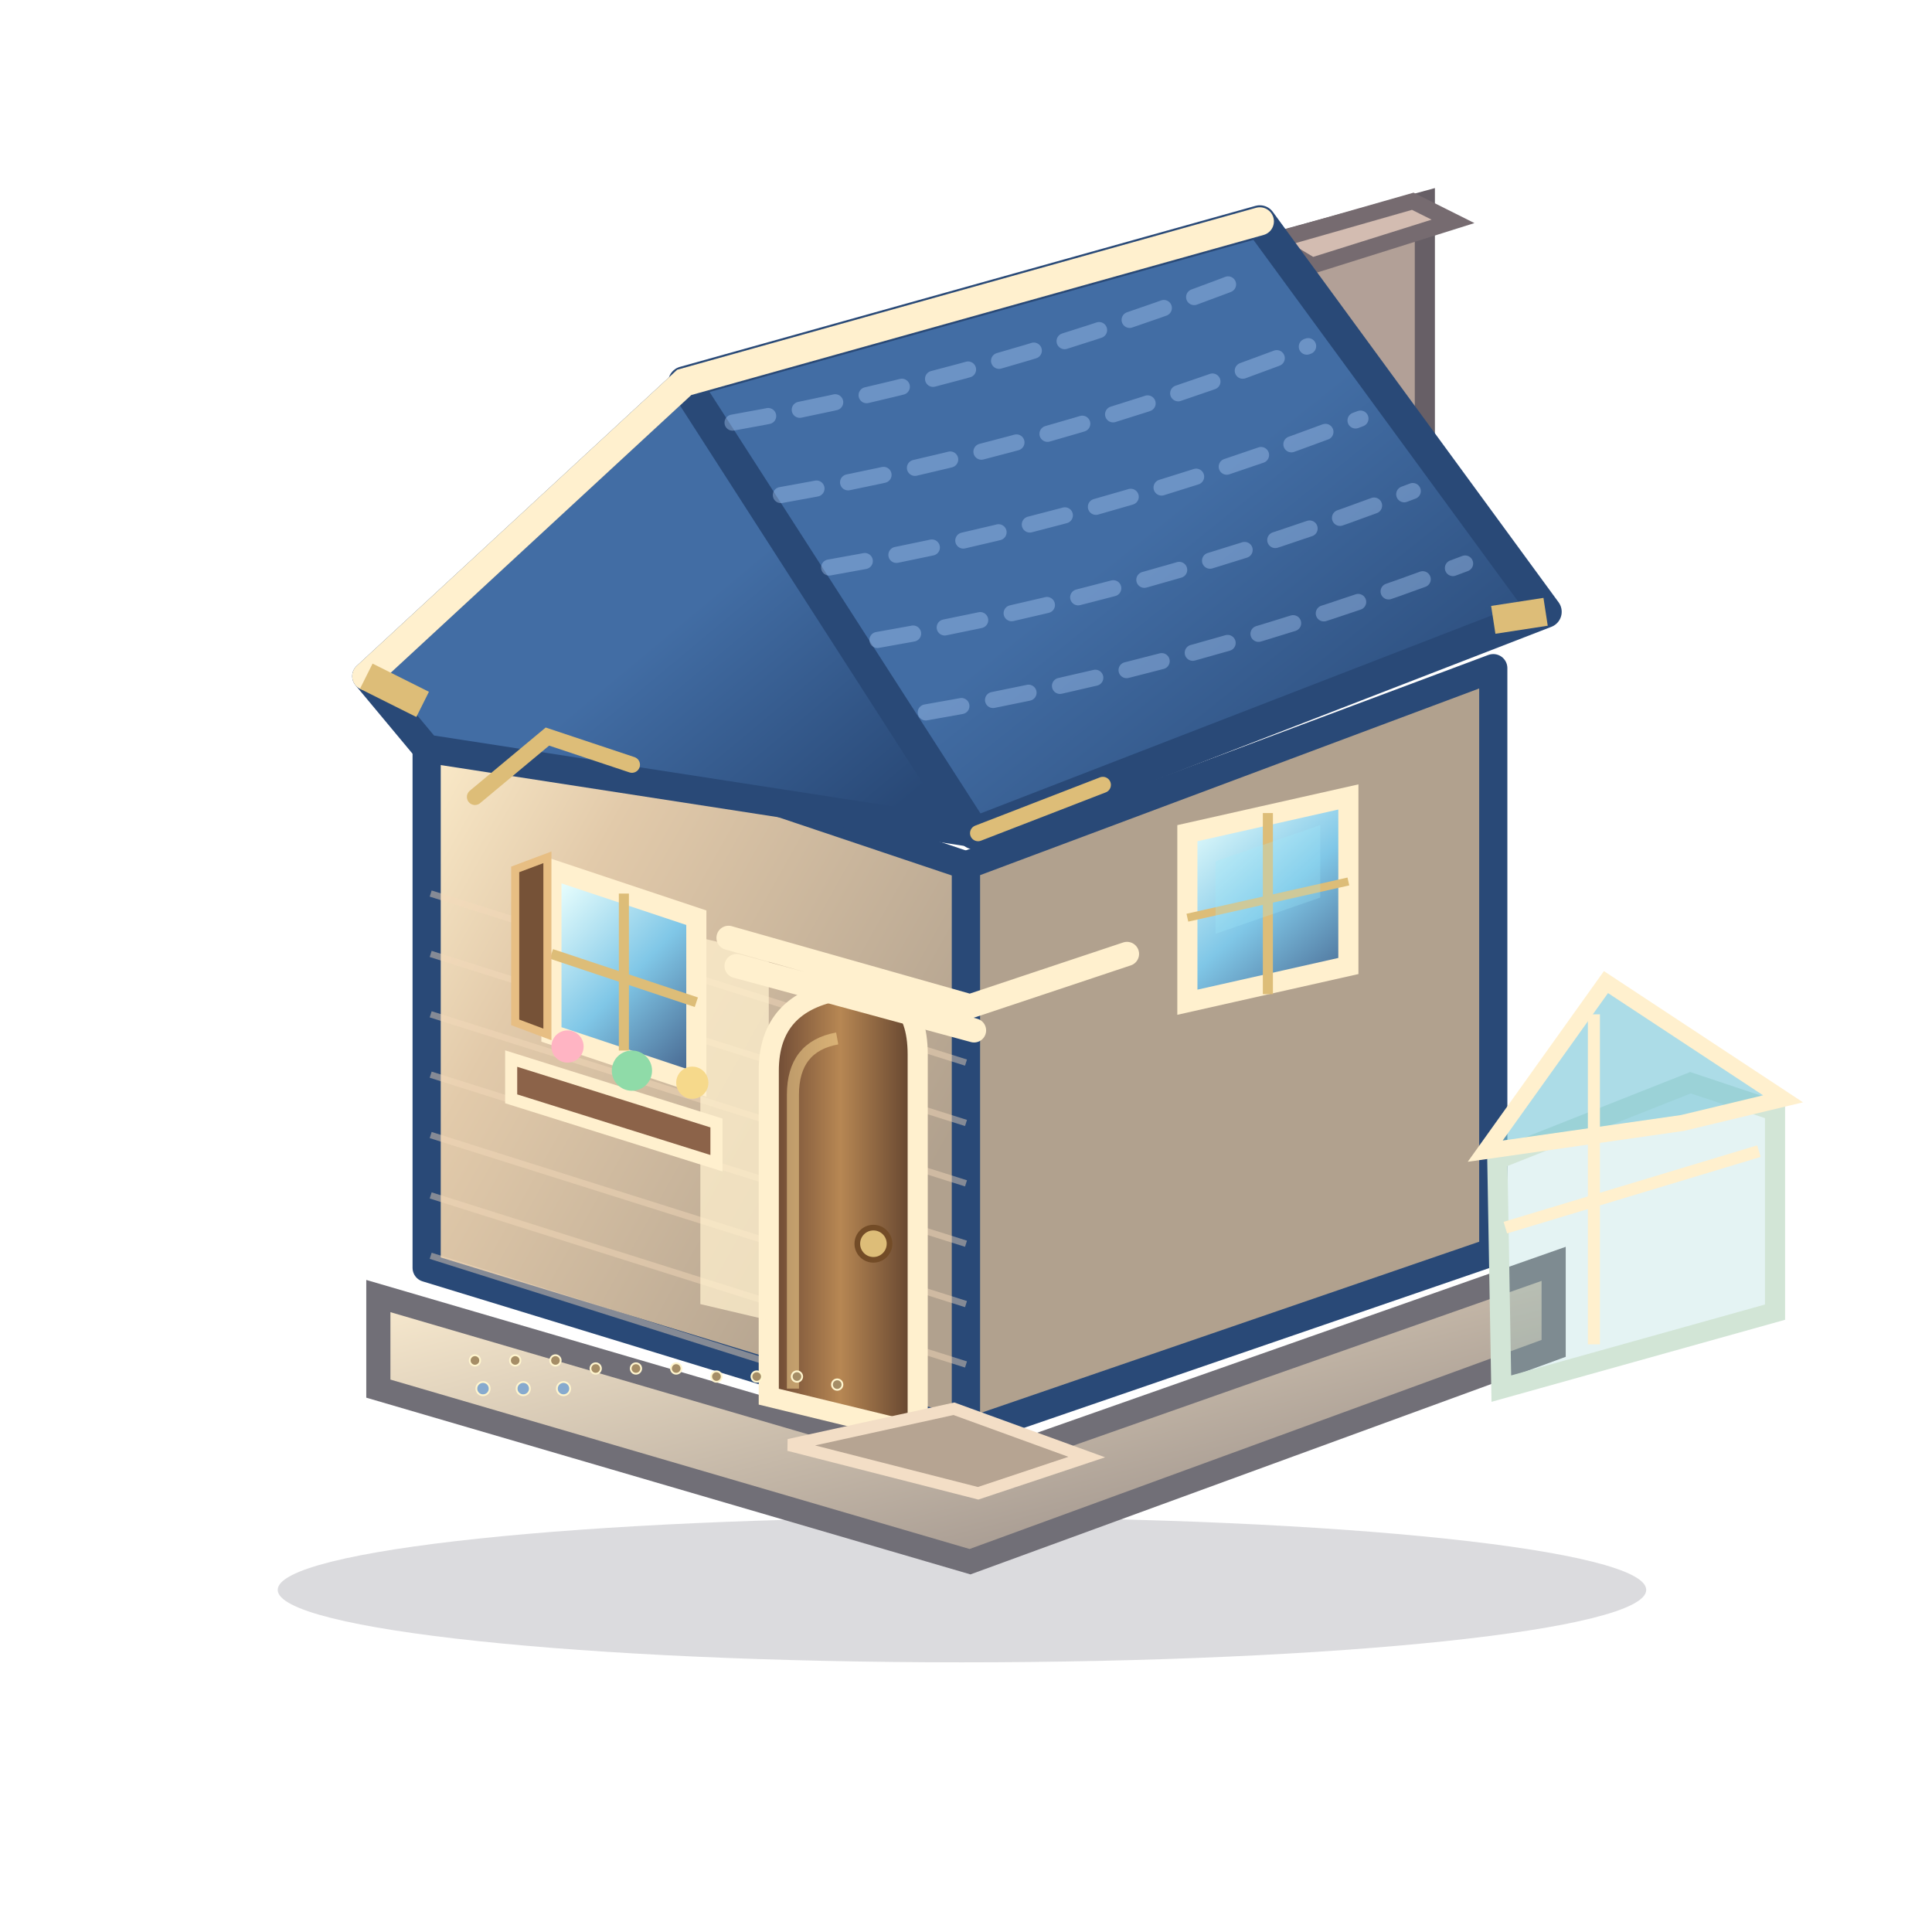
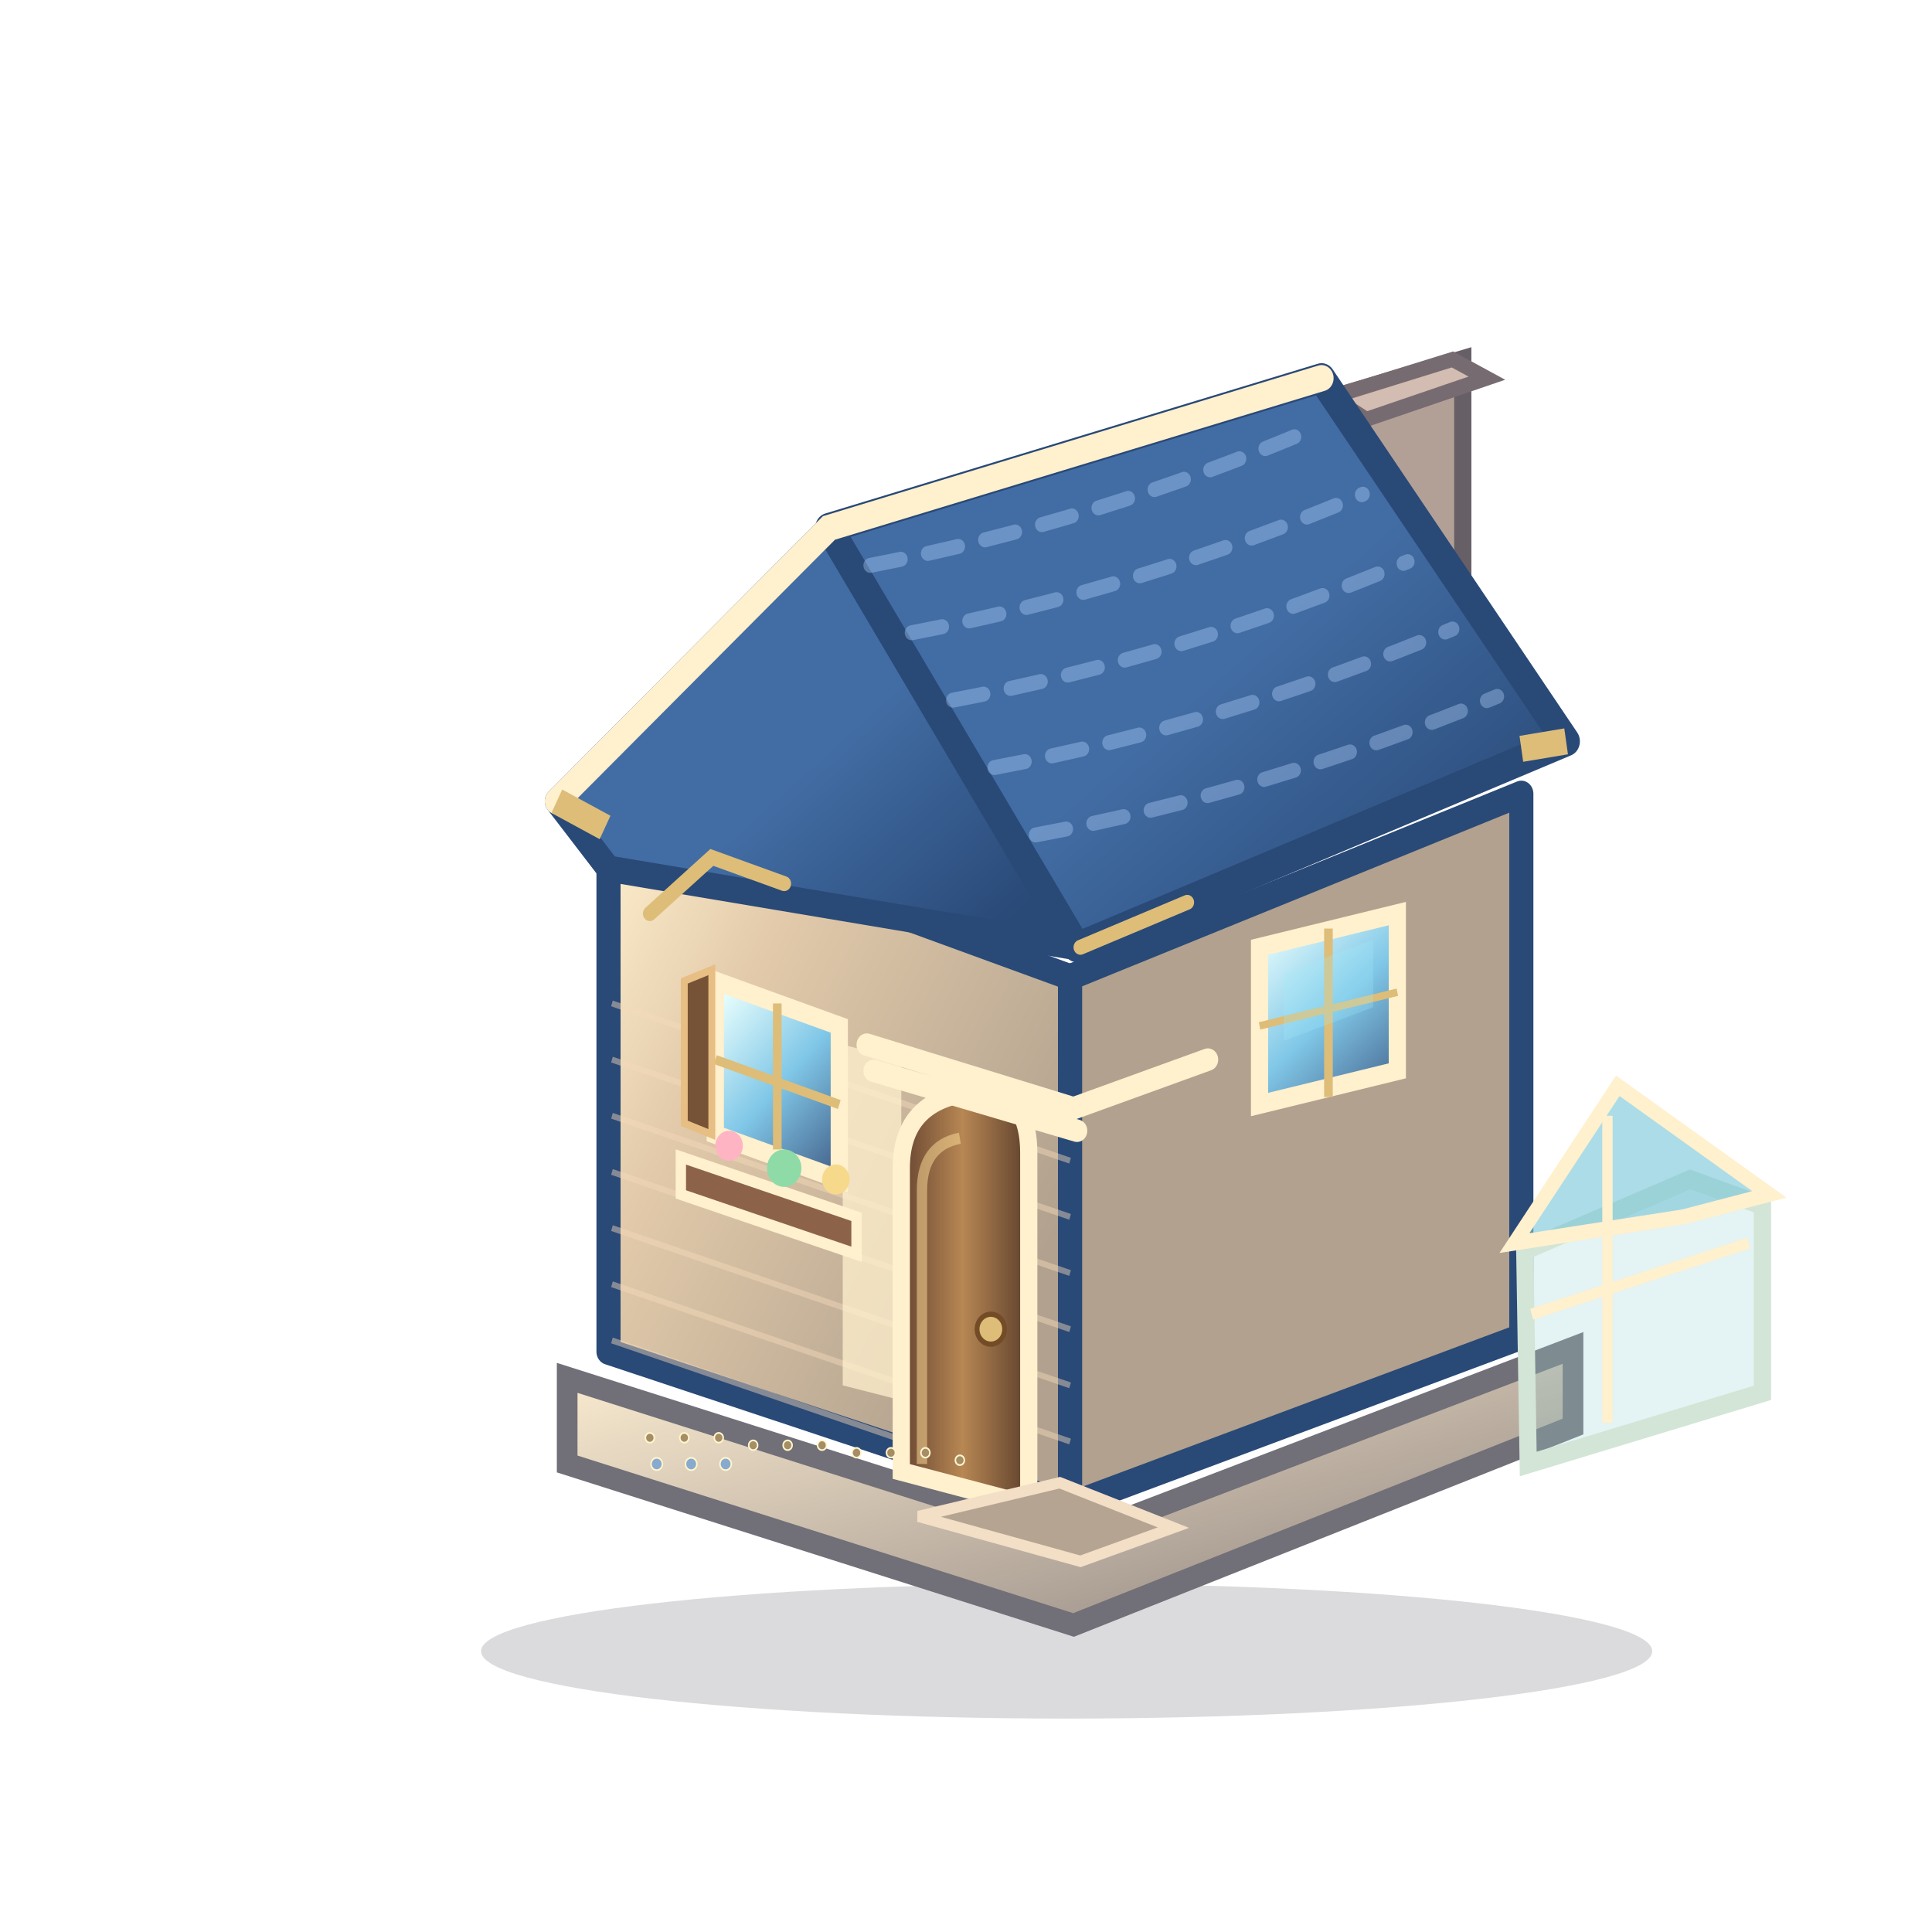
- <svg xmlns="http://www.w3.org/2000/svg" width="512" height="512" viewBox="0 0 480 460" fill="none" role="img" aria-label="Embryon house level 13">
+ <svg xmlns="http://www.w3.org/2000/svg" width="512" height="512" viewBox="0 -56 480 516" fill="none" role="img" aria-label="Embryon house level 13">
  <defs>
    <linearGradient id="wall" x1="0" x2=".9" y1="0" y2=".7">
      <stop stop-color="#fff0ce" />
      <stop offset=".34" stop-color="#e2caaa" />
      <stop offset="1" stop-color="#b1a18e" />
    </linearGradient>
    <linearGradient id="roof" x1=".1" x2="1" y1="0" y2=".8">
      <stop stop-color="#426da4" />
      <stop offset=".55" stop-color="#426da4" />
      <stop offset="1" stop-color="#294977" />
    </linearGradient>
    <linearGradient id="glass" x1=".2" x2=".9" y1="0" y2="1">
      <stop stop-color="#e4fcfc" />
      <stop offset=".5" stop-color="#80c7e7" />
      <stop offset="1" stop-color="#46658e" />
    </linearGradient>
    <linearGradient id="door" x1="0" x2="1">
      <stop stop-color="#684532" />
      <stop offset=".48" stop-color="#b78753" />
      <stop offset="1" stop-color="#5e402d" />
    </linearGradient>
    <linearGradient id="stone" x1="0" x2="1" y1="0" y2="1">
      <stop stop-color="#fff0d3" />
      <stop offset="1" stop-color="#8c817e" />
    </linearGradient>
    <filter id="glow">
      <feGaussianBlur stdDeviation="3" />
    </filter>
  </defs>
-   <ellipse cx="239" cy="385" rx="170" ry="18" fill="#1a1a2b" opacity=".16" />
-   <path d="M94 312 241 355 386 304 386 325 241 378 94 335Z" fill="url(#stone)" stroke="#716f77" stroke-width="6" />
-   <path d="M106 160 240 205 240 346 106 305Z" fill="url(#wall)" stroke="#294977" stroke-width="7" stroke-linejoin="round" />
-   <path d="M240 205 371 156 371 301 240 346Z" fill="#b1a18e" stroke="#294977" stroke-width="7" stroke-linejoin="round" />
-   <path d="M107 212 240 254" stroke="#f4daba" stroke-width="1.6" opacity=".45" />
-   <path d="M107 227 240 269" stroke="#f4daba" stroke-width="1.6" opacity=".45" />
-   <path d="M107 242 240 284" stroke="#f4daba" stroke-width="1.6" opacity=".45" />
-   <path d="M107 257 240 299" stroke="#f4daba" stroke-width="1.6" opacity=".45" />
-   <path d="M107 272 240 314" stroke="#f4daba" stroke-width="1.6" opacity=".45" />
-   <path d="M107 287 240 329" stroke="#f4daba" stroke-width="1.6" opacity=".45" />
-   <path d="M107 302 240 344" stroke="#f4daba" stroke-width="1.6" opacity=".45" />
-   <path d="M191 337v-81q0-17 18-20 19-3 19 16v94Z" fill="url(#door)" stroke="#fff0ce" stroke-width="5" />
-   <path d="M197 335v-73q0-12 11-14" stroke="#ffdf9a" stroke-width="3" opacity=".5" />
-   <circle cx="217" cy="299" r="4" fill="#ddbd78" stroke="#734c27" stroke-width="1.4" />
-   <path d="M196 349 243 361 270 352 237 340Z" fill="#b6a492" stroke="#f3dec6" stroke-width="3" />
-   <g>
-     <path d="M295 197 l40 -9 v42 l-40 9 Z" fill="url(#glass)" stroke="#fff0ce" stroke-width="5" />
-     <path d="M315 192v45" stroke="#ddbd78" stroke-width="2.5" />
-     <path d="M295 218l40 -9" stroke="#ddbd78" stroke-width="2" />
+   <g transform="translate(47 0) scale(.92 1)">
+     <ellipse cx="239" cy="385" rx="170" ry="18" fill="#1a1a2b" opacity=".16" />
+     <path d="M94 312 241 355 386 304 386 325 241 378 94 335Z" fill="url(#stone)" stroke="#716f77" stroke-width="6" />
+     <path d="M106 160 240 205 240 346 106 305Z" fill="url(#wall)" stroke="#294977" stroke-width="7" stroke-linejoin="round" />
+     <path d="M240 205 371 156 371 301 240 346Z" fill="#b1a18e" stroke="#294977" stroke-width="7" stroke-linejoin="round" />
+     <path d="M107 212 240 254" stroke="#f4daba" stroke-width="1.6" opacity=".45" />
+     <path d="M107 227 240 269" stroke="#f4daba" stroke-width="1.6" opacity=".45" />
+     <path d="M107 242 240 284" stroke="#f4daba" stroke-width="1.6" opacity=".45" />
+     <path d="M107 257 240 299" stroke="#f4daba" stroke-width="1.6" opacity=".45" />
+     <path d="M107 272 240 314" stroke="#f4daba" stroke-width="1.6" opacity=".45" />
+     <path d="M107 287 240 329" stroke="#f4daba" stroke-width="1.6" opacity=".45" />
+     <path d="M107 302 240 344" stroke="#f4daba" stroke-width="1.6" opacity=".45" />
+     <path d="M191 337v-81q0-17 18-20 19-3 19 16v94Z" fill="url(#door)" stroke="#fff0ce" stroke-width="5" />
+     <path d="M197 335v-73q0-12 11-14" stroke="#ffdf9a" stroke-width="3" opacity=".5" />
+     <circle cx="217" cy="299" r="4" fill="#ddbd78" stroke="#734c27" stroke-width="1.4" />
+     <path d="M196 349 243 361 270 352 237 340Z" fill="#b6a492" stroke="#f3dec6" stroke-width="3" />
+     <g>
+       <path d="M295 197 l40 -9 v42 l-40 9 Z" fill="url(#glass)" stroke="#fff0ce" stroke-width="5" />
+       <path d="M315 192v45" stroke="#ddbd78" stroke-width="2.5" />
+       <path d="M295 218l40 -9" stroke="#ddbd78" stroke-width="2" />
+     </g>
+     <path d="M137 206 173 218 173 259 137 247Z" fill="url(#glass)" stroke="#fff0ce" stroke-width="5" />
+     <path d="M155 212v39M137 227l36 12" stroke="#ddbd78" stroke-width="2.5" />
+     <path d="M128 206l8-3v44l-8-3Z" fill="#765237" stroke="#e7be83" stroke-width="2" />
+     <path d="M174 223 191 227v91l-17-4Z" fill="#fff0ce" opacity=".75" />
+     <path d="M321 91v-42l33-9v66Z" fill="#b2a097" stroke="#675f66" stroke-width="5" />
+     <path d="M316 50l35-10 10 5-35 11Z" fill="#d3bcb1" stroke="#766b70" stroke-width="4" />
+     <path d="M91 158 170 85 242 197 106 176Z" fill="url(#roof)" stroke="#294977" stroke-width="7" stroke-linejoin="round" />
+     <path d="M170 85 313 45 384 142 242 197Z" fill="url(#roof)" stroke="#294977" stroke-width="8" stroke-linejoin="round" />
+     <path d="M91 158 170 85 313 45" stroke="#fff0ce" stroke-width="7" stroke-linecap="round" />
+     <path d="M182 95 Q247 83.5 312 58" stroke="#b7d7ff" stroke-opacity="0.36" stroke-width="4" stroke-linecap="round" stroke-dasharray="9 8" />
+     <path d="M194 113 Q259.5 101.5 325 76" stroke="#b7d7ff" stroke-opacity="0.36" stroke-width="4" stroke-linecap="round" stroke-dasharray="9 8" />
+     <path d="M206 131 Q272 119.5 338 94" stroke="#b7d7ff" stroke-opacity="0.36" stroke-width="4" stroke-linecap="round" stroke-dasharray="9 8" />
+     <path d="M218 149 Q284.5 137.5 351 112" stroke="#b7d7ff" stroke-opacity="0.36" stroke-width="4" stroke-linecap="round" stroke-dasharray="9 8" />
+     <path d="M230 167 Q297 155.5 364 130" stroke="#b7d7ff" stroke-opacity="0.36" stroke-width="4" stroke-linecap="round" stroke-dasharray="9 8" />
+     <path d="M91 158 105 165M371 144 384 142" stroke="#ddbd78" stroke-width="7" />
+     <g>
+       <path d="M127 253l51 16v10l-51-16Z" fill="#8c6349" stroke="#fff0ce" stroke-width="3" />
+       <circle cx="141" cy="250" r="4" fill="#ffb4c3" />
+       <circle cx="157" cy="256" r="5" fill="#8fdba8" />
+       <circle cx="172" cy="259" r="4" fill="#f6d98b" />
+     </g>
+     <path d="M302 204l26-9v18l-26 9Z" fill="#a0ecfa" opacity=".25" />
+     <path d="M181 223l60 17 39-13M183 230l59 16" stroke="#fff0ce" stroke-width="6" stroke-linecap="round" />
+     <path d="M118 188l18-15 21 7M243 197l31-12" stroke="#ddbd78" stroke-width="4" stroke-linecap="round" />
+     <path d="M372 278 420 259 441 266 441 316 373 335Z" fill="#9fd2d5" fill-opacity=".28" stroke="#d2e5d6" stroke-width="5" />
+     <path d="M369 276 399 234 443 263 418 269Z" fill="#79c6d8" fill-opacity=".62" stroke="#fff0ce" stroke-width="4" />
+     <path d="M396 242v82M374 295l63-19" stroke="#fff0ce" stroke-width="3" />
+     <circle cx="118" cy="328" r="1.3" fill="#a58d66" stroke="#fff5ce" stroke-width=".45" />
+     <circle cx="128" cy="328" r="1.3" fill="#a58d66" stroke="#fff5ce" stroke-width=".45" />
+     <circle cx="138" cy="328" r="1.3" fill="#a58d66" stroke="#fff5ce" stroke-width=".45" />
+     <circle cx="148" cy="330" r="1.3" fill="#a58d66" stroke="#fff5ce" stroke-width=".45" />
+     <circle cx="158" cy="330" r="1.3" fill="#a58d66" stroke="#fff5ce" stroke-width=".45" />
+     <circle cx="168" cy="330" r="1.3" fill="#a58d66" stroke="#fff5ce" stroke-width=".45" />
+     <circle cx="178" cy="332" r="1.3" fill="#a58d66" stroke="#fff5ce" stroke-width=".45" />
+     <circle cx="188" cy="332" r="1.3" fill="#a58d66" stroke="#fff5ce" stroke-width=".45" />
+     <circle cx="198" cy="332" r="1.3" fill="#a58d66" stroke="#fff5ce" stroke-width=".45" />
+     <circle cx="208" cy="334" r="1.3" fill="#a58d66" stroke="#fff5ce" stroke-width=".45" />
+     <circle cx="120" cy="335" r="1.65" fill="#87aace" stroke="#fff5ce" stroke-width=".45" />
+     <circle cx="130" cy="335" r="1.65" fill="#87aace" stroke="#fff5ce" stroke-width=".45" />
+     <circle cx="140" cy="335" r="1.65" fill="#87aace" stroke="#fff5ce" stroke-width=".45" />
  </g>
-   <path d="M137 206 173 218 173 259 137 247Z" fill="url(#glass)" stroke="#fff0ce" stroke-width="5" />
-   <path d="M155 212v39M137 227l36 12" stroke="#ddbd78" stroke-width="2.5" />
-   <path d="M128 206l8-3v44l-8-3Z" fill="#765237" stroke="#e7be83" stroke-width="2" />
-   <path d="M174 223 191 227v91l-17-4Z" fill="#fff0ce" opacity=".75" />
-   <path d="M321 91v-42l33-9v66Z" fill="#b2a097" stroke="#675f66" stroke-width="5" />
-   <path d="M316 50l35-10 10 5-35 11Z" fill="#d3bcb1" stroke="#766b70" stroke-width="4" />
-   <path d="M91 158 170 85 242 197 106 176Z" fill="url(#roof)" stroke="#294977" stroke-width="7" stroke-linejoin="round" />
-   <path d="M170 85 313 45 384 142 242 197Z" fill="url(#roof)" stroke="#294977" stroke-width="8" stroke-linejoin="round" />
-   <path d="M91 158 170 85 313 45" stroke="#fff0ce" stroke-width="7" stroke-linecap="round" />
-   <path d="M182 95 Q247 83.5 312 58" stroke="#b7d7ff" stroke-opacity="0.36" stroke-width="4" stroke-linecap="round" stroke-dasharray="9 8" />
-   <path d="M194 113 Q259.5 101.5 325 76" stroke="#b7d7ff" stroke-opacity="0.36" stroke-width="4" stroke-linecap="round" stroke-dasharray="9 8" />
-   <path d="M206 131 Q272 119.5 338 94" stroke="#b7d7ff" stroke-opacity="0.36" stroke-width="4" stroke-linecap="round" stroke-dasharray="9 8" />
-   <path d="M218 149 Q284.5 137.5 351 112" stroke="#b7d7ff" stroke-opacity="0.36" stroke-width="4" stroke-linecap="round" stroke-dasharray="9 8" />
-   <path d="M230 167 Q297 155.5 364 130" stroke="#b7d7ff" stroke-opacity="0.36" stroke-width="4" stroke-linecap="round" stroke-dasharray="9 8" />
-   <path d="M91 158 105 165M371 144 384 142" stroke="#ddbd78" stroke-width="7" />
-   <g>
-     <path d="M127 253l51 16v10l-51-16Z" fill="#8c6349" stroke="#fff0ce" stroke-width="3" />
-     <circle cx="141" cy="250" r="4" fill="#ffb4c3" />
-     <circle cx="157" cy="256" r="5" fill="#8fdba8" />
-     <circle cx="172" cy="259" r="4" fill="#f6d98b" />
-   </g>
-   <path d="M302 204l26-9v18l-26 9Z" fill="#a0ecfa" opacity=".25" />
-   <path d="M181 223l60 17 39-13M183 230l59 16" stroke="#fff0ce" stroke-width="6" stroke-linecap="round" />
-   <path d="M118 188l18-15 21 7M243 197l31-12" stroke="#ddbd78" stroke-width="4" stroke-linecap="round" />
-   <path d="M372 278 420 259 441 266 441 316 373 335Z" fill="#9fd2d5" fill-opacity=".28" stroke="#d2e5d6" stroke-width="5" />
-   <path d="M369 276 399 234 443 263 418 269Z" fill="#79c6d8" fill-opacity=".62" stroke="#fff0ce" stroke-width="4" />
-   <path d="M396 242v82M374 295l63-19" stroke="#fff0ce" stroke-width="3" />
-   <circle cx="118" cy="328" r="1.3" fill="#a58d66" stroke="#fff5ce" stroke-width=".45" />
-   <circle cx="128" cy="328" r="1.3" fill="#a58d66" stroke="#fff5ce" stroke-width=".45" />
-   <circle cx="138" cy="328" r="1.3" fill="#a58d66" stroke="#fff5ce" stroke-width=".45" />
-   <circle cx="148" cy="330" r="1.3" fill="#a58d66" stroke="#fff5ce" stroke-width=".45" />
-   <circle cx="158" cy="330" r="1.3" fill="#a58d66" stroke="#fff5ce" stroke-width=".45" />
-   <circle cx="168" cy="330" r="1.3" fill="#a58d66" stroke="#fff5ce" stroke-width=".45" />
-   <circle cx="178" cy="332" r="1.3" fill="#a58d66" stroke="#fff5ce" stroke-width=".45" />
-   <circle cx="188" cy="332" r="1.3" fill="#a58d66" stroke="#fff5ce" stroke-width=".45" />
-   <circle cx="198" cy="332" r="1.3" fill="#a58d66" stroke="#fff5ce" stroke-width=".45" />
-   <circle cx="208" cy="334" r="1.3" fill="#a58d66" stroke="#fff5ce" stroke-width=".45" />
-   <circle cx="120" cy="335" r="1.65" fill="#87aace" stroke="#fff5ce" stroke-width=".45" />
-   <circle cx="130" cy="335" r="1.65" fill="#87aace" stroke="#fff5ce" stroke-width=".45" />
-   <circle cx="140" cy="335" r="1.65" fill="#87aace" stroke="#fff5ce" stroke-width=".45" />
</svg>
